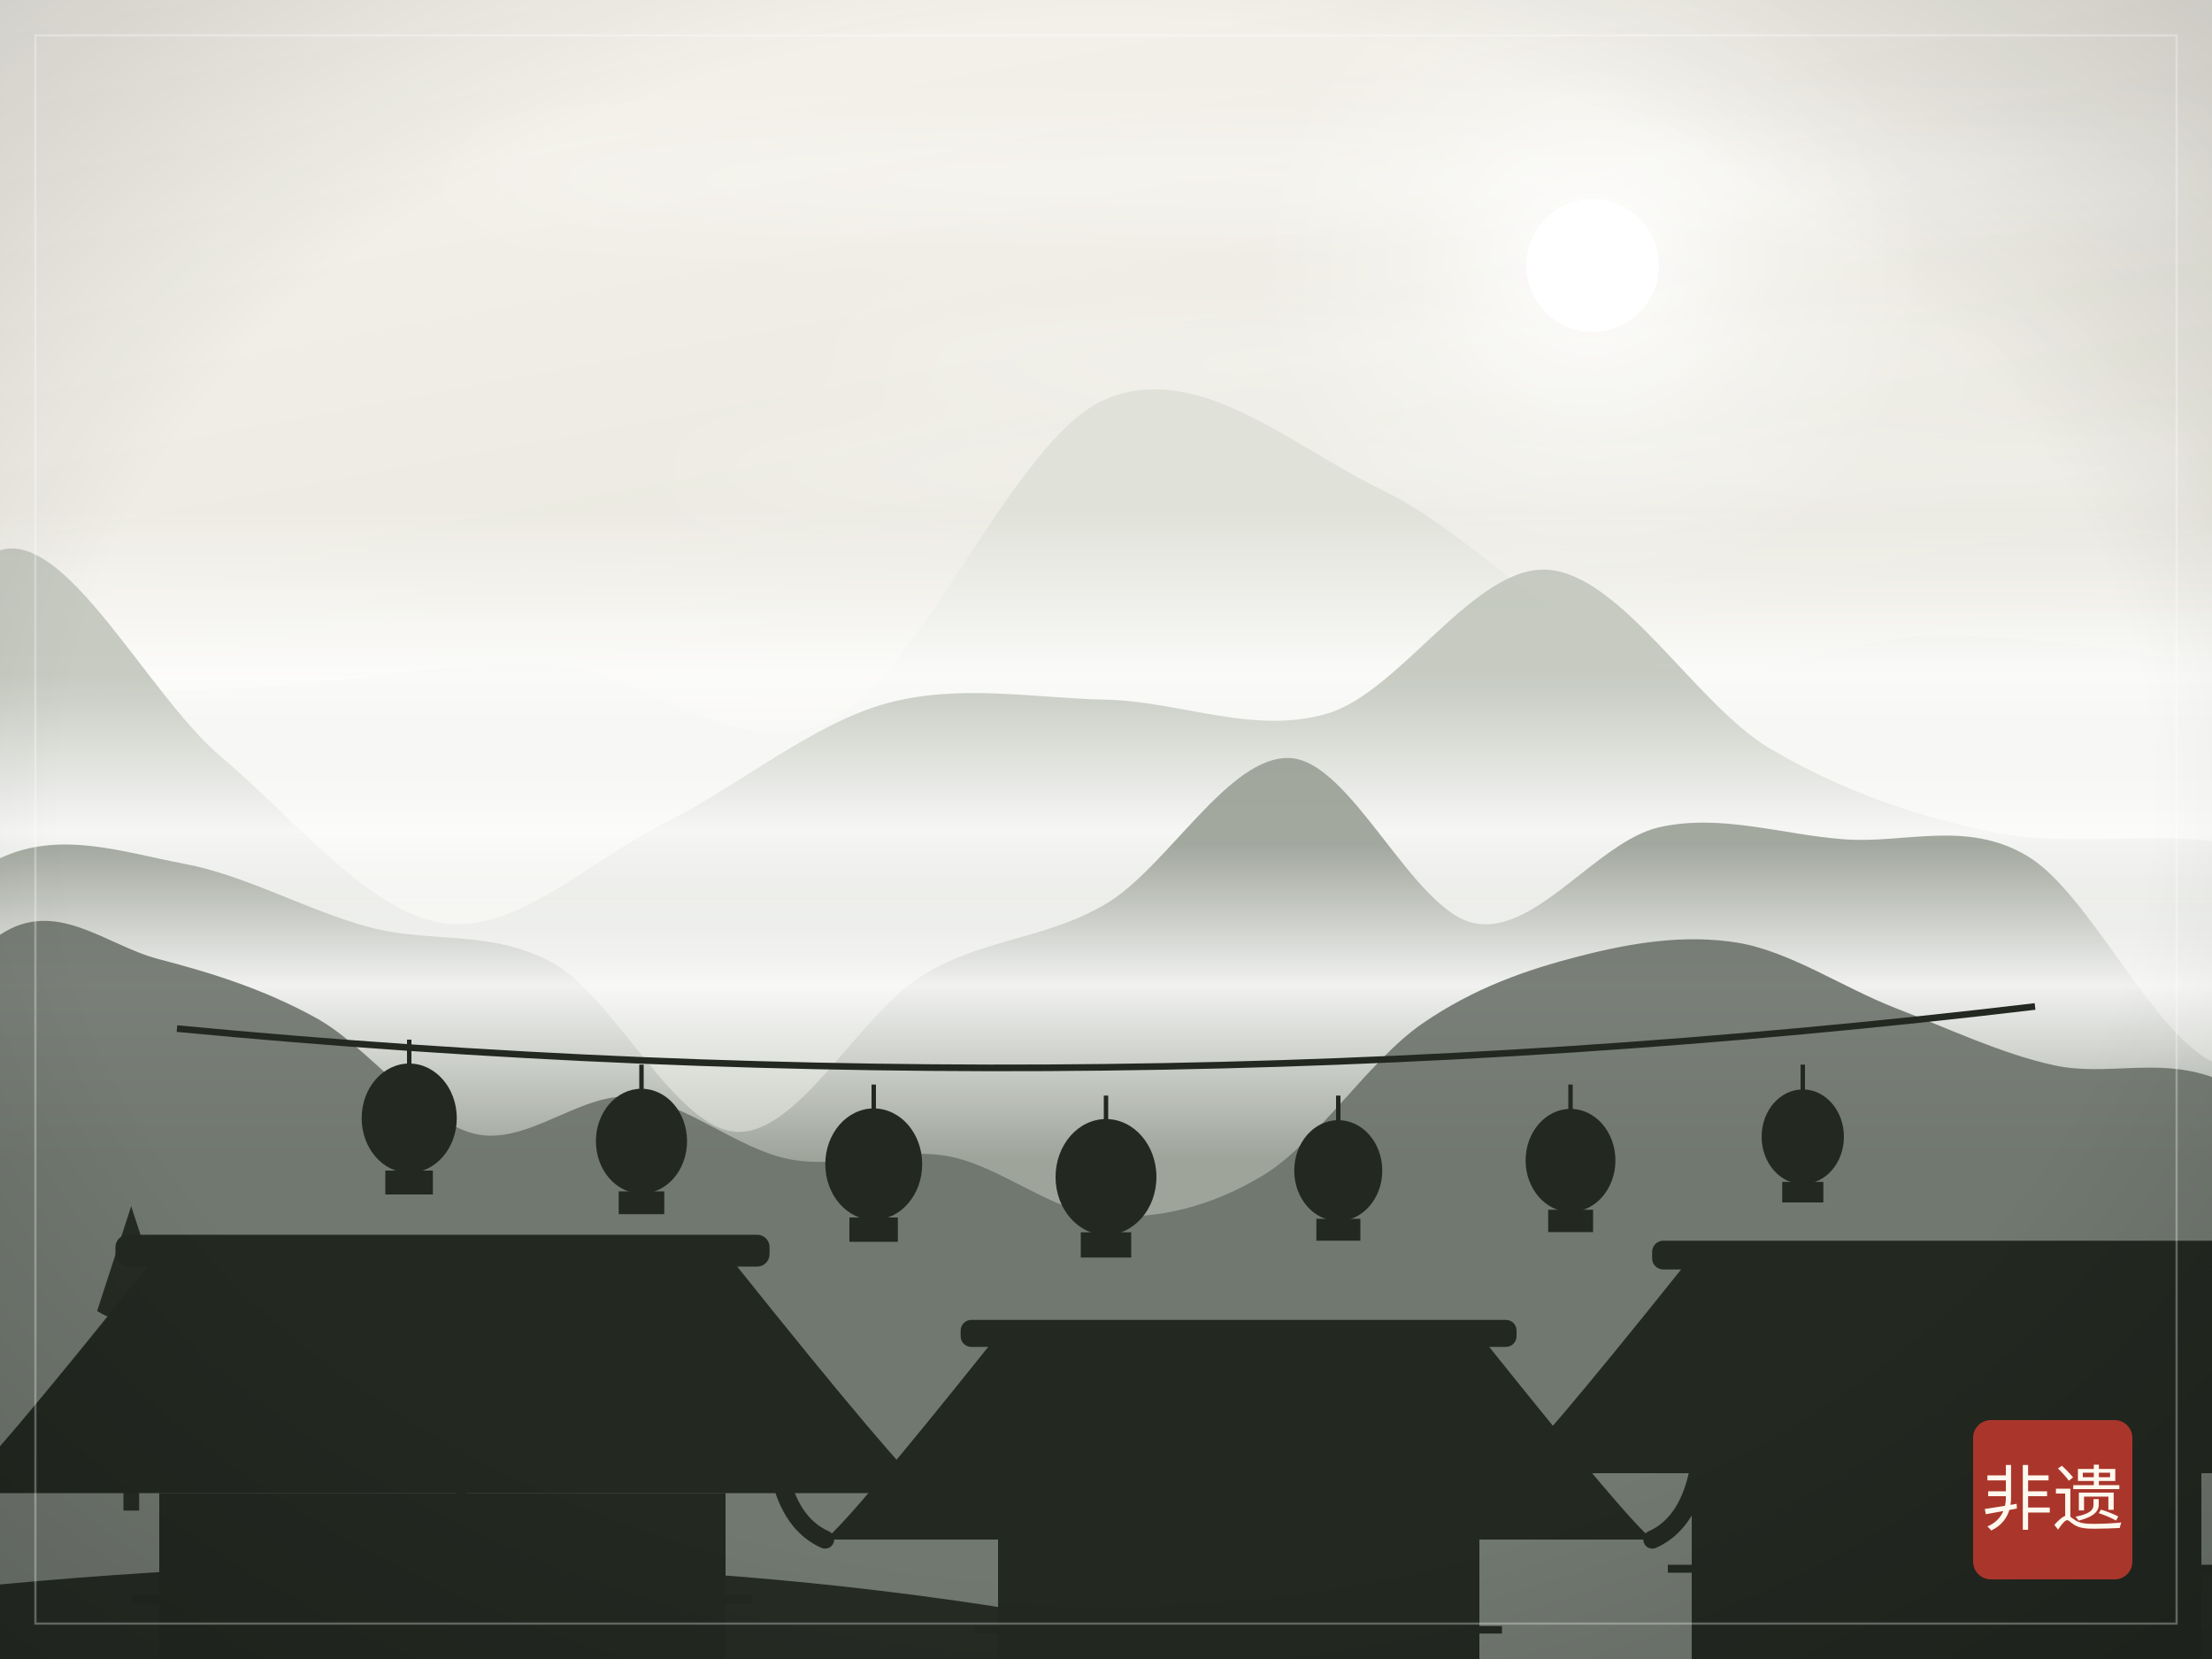
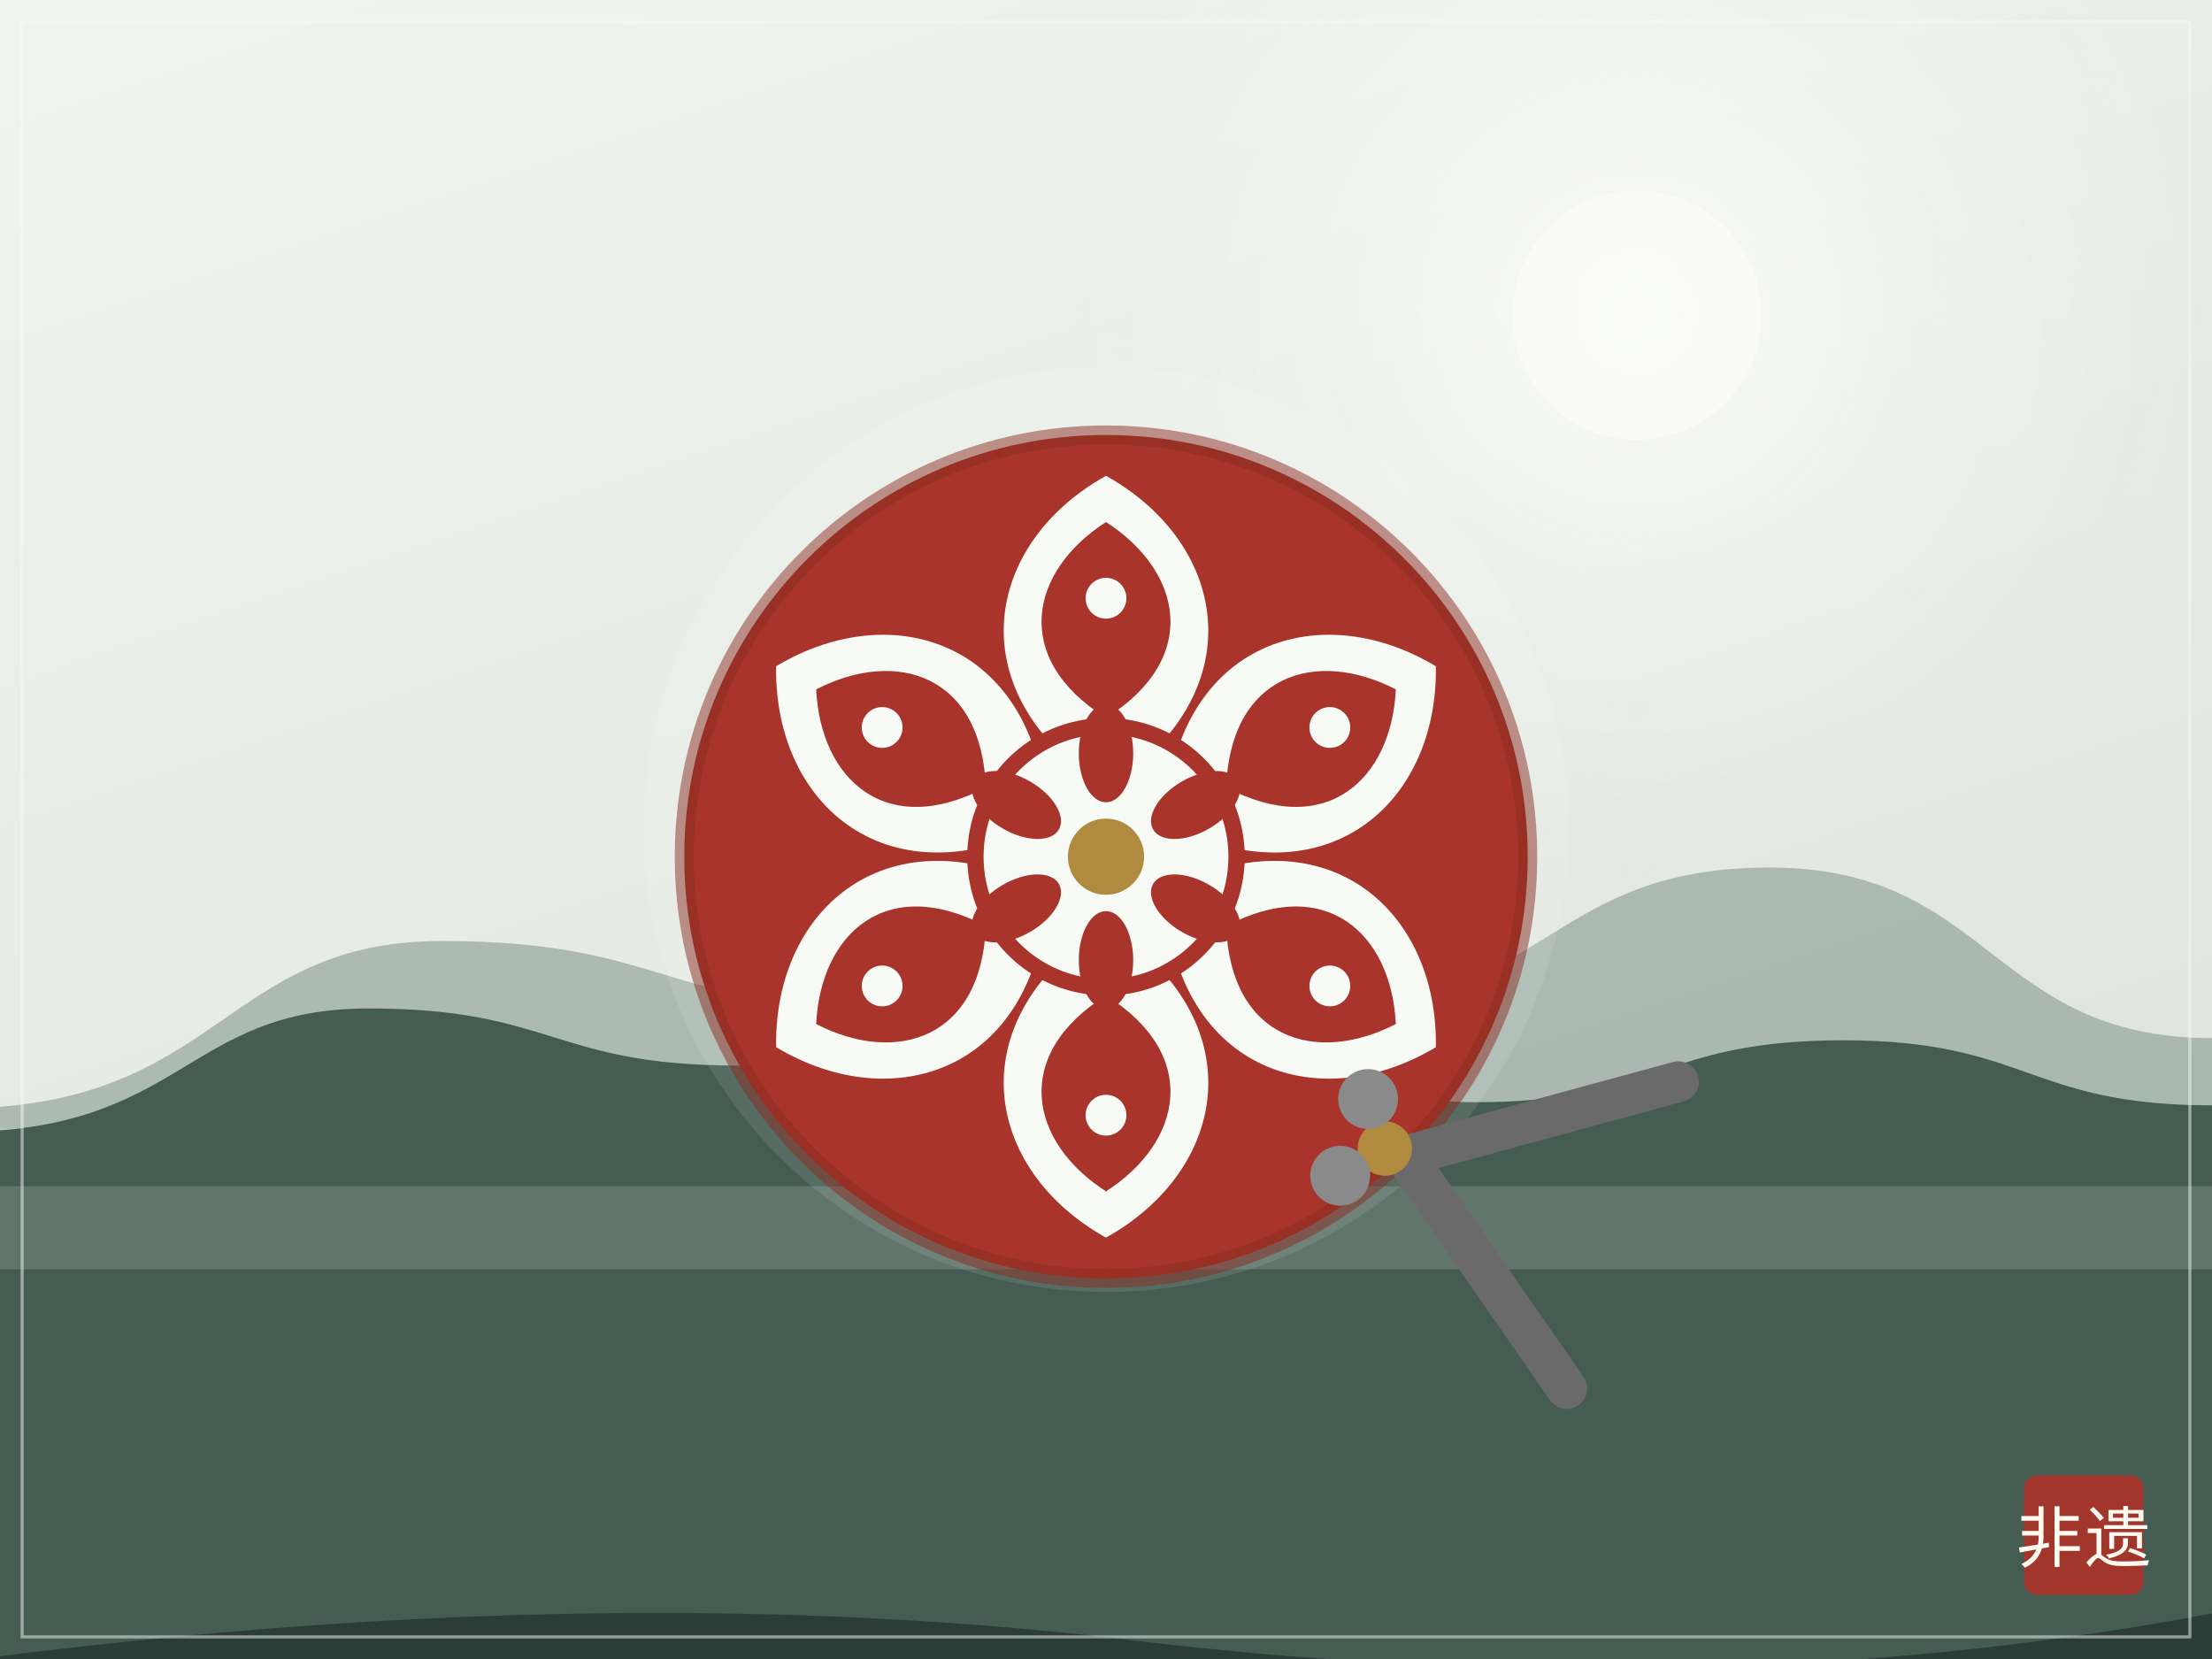
- <svg xmlns="http://www.w3.org/2000/svg" viewBox="0 0 1000 750" width="1000" height="750" role="img" aria-label="国际非遗节">
+ <svg xmlns="http://www.w3.org/2000/svg" viewBox="0 0 1000 750" width="1000" height="750" role="img" aria-label="非遗">
  <defs>
-     <linearGradient id="skya208" x1="0" y1="0" x2="0.25" y2="1">
-       <stop offset="0" stop-color="#f6f3ec" />
-       <stop offset="0.58" stop-color="#e6e5dc" />
-       <stop offset="1" stop-color="#cfd2c8" />
+     <linearGradient id="sky" x1="0.1" y1="0" x2="0.55" y2="1">
+       <stop offset="0" stop-color="#f0f3f0" />
+       <stop offset="0.55" stop-color="#e6ebe6" />
+       <stop offset="1" stop-color="#dbe3dc" />
    </linearGradient>
-     <linearGradient id="wata208" x1="0" y1="0" x2="0" y2="1">
-       <stop offset="0" stop-color="#eaeae0" />
-       <stop offset="1" stop-color="#b9bbb0" />
+     <radialGradient id="glow">
+       <stop offset="0" stop-color="#fbfcf8" stop-opacity="0.95" />
+       <stop offset="0.45" stop-color="#fbfcf8" stop-opacity="0.35" />
+       <stop offset="1" stop-color="#fbfcf8" stop-opacity="0" />
+     </radialGradient>
+     <linearGradient id="wat" x1="0" y1="0" x2="0" y2="1">
+       <stop offset="0" stop-color="#d8e2da" />
+       <stop offset="1" stop-color="#e6ebe6" />
    </linearGradient>
-     <radialGradient id="glowa208">
-       <stop offset="0" stop-color="#ffffff" stop-opacity="0.9" />
-       <stop offset="0.55" stop-color="#ffffff" stop-opacity="0.28" />
-       <stop offset="1" stop-color="#ffffff" stop-opacity="0" />
+     <radialGradient id="vig" cx="0.5" cy="0.45" r="0.76">
+       <stop offset="0.55" stop-color="#000" stop-opacity="0" />
+       <stop offset="1" stop-color="#000" stop-opacity="0.2" />
    </radialGradient>
-     <linearGradient id="mista208" x1="0" y1="0" x2="0" y2="1">
-       <stop offset="0" stop-color="#ffffff" stop-opacity="0" />
-       <stop offset="0.45" stop-color="#ffffff" stop-opacity="0.85" />
-       <stop offset="1" stop-color="#ffffff" stop-opacity="0" />
-     </linearGradient>
-     <radialGradient id="viga208" cx="0.5" cy="0.48" r="0.78">
-       <stop offset="0.6" stop-color="#000" stop-opacity="0" />
-       <stop offset="1" stop-color="#000" stop-opacity="0.20" />
-     </radialGradient>
-     <filter id="softa208" x="-30%" y="-30%" width="160%" height="160%">
-       <feGaussianBlur stdDeviation="18" />
-     </filter>
  </defs>
-   <rect width="1000" height="750" fill="url(#skya208)" />
-   <circle cx="720" cy="120" r="150" fill="url(#glowa208)" />
-   <circle cx="720" cy="120" r="30" fill="#ffffff" opacity="0.95" />
-   <g filter="url(#softa208)" opacity="0.5" fill="#ffffff">
-     <ellipse cx="665.8" cy="80.7" rx="462.1" ry="15.6" />
-     <ellipse cx="660.3" cy="162.3" rx="279" ry="11.6" />
-     <ellipse cx="766.8" cy="213.2" rx="461.8" ry="11.9" />
+   <rect x="0" y="0" width="1000" height="750" fill="url(#sky)" />
+   <circle cx="740" cy="142.5" r="255" fill="url(#glow)" />
+   <circle cx="740" cy="142.5" r="56.3" fill="#fbfcf8" opacity="0.9" />
+   <path d="M-20 760 L-20 501.1 C100 501.1 100 425.4 200 425.4 C300 425.4 300 455.6 400 455.6 C500 455.6 500 454.1 600 454.1 C700 454.1 700 392.2 800 392.2 C900 392.2 900 469.3 1000 469.3 L1020 469.3 L1020 760 Z" fill="#7d918a" opacity="0.55" />
+   <rect x="0" y="510" width="1000" height="37.5" fill="#f8faf6" opacity="0.16" />
+   <path d="M-20 760 L-20 511.8 C83.3 511.8 83.3 455.9 166.7 455.9 C250 455.9 250 481.7 333.3 481.7 C416.7 481.7 416.7 440.3 500 440.3 C583.3 440.3 583.3 498.3 666.7 498.3 C750 498.3 750 470.3 833.3 470.3 C916.7 470.3 916.7 499.7 1000 499.7 L1020 499.7 L1020 760 Z" fill="#455c53" opacity="1" />
+   <rect x="0" y="536.3" width="1000" height="37.5" fill="#f8faf6" opacity="0.16" />
+   <path d="M-10 760 L-10 750 Q280 712.5 520 742.5 Q780 772.5 1010 727.5 L1010 760 Z" fill="#2a3b36" opacity="0.94" />
+   <g transform="translate(500 375) scale(6.15) translate(-50 -50)">
+     <circle cx="50" cy="50" r="34" fill="#fbfcf8" opacity="0.1" />
+     <circle cx="50" cy="52" r="31" fill="#a8342b" />
+     <circle cx="50" cy="52" r="31" fill="none" stroke="#8a2c22" stroke-width="1.4" opacity="0.5" />
+     <g transform="rotate(0 50 52)">
+       <path d="M50 24 C59 29 61 40 50 47 C39 40 41 29 50 24 Z" fill="#f8faf6" />
+       <path d="M50 27.4 C55.6 31 57 37.4 50 41.8 C43 37.4 44.4 31 50 27.4 Z" fill="#a8342b" />
+       <circle cx="50" cy="33" r="1.5" fill="#f8faf6" />
+     </g>
+     <g transform="rotate(60 50 52)">
+       <path d="M50 24 C59 29 61 40 50 47 C39 40 41 29 50 24 Z" fill="#f8faf6" />
+       <path d="M50 27.4 C55.6 31 57 37.4 50 41.8 C43 37.4 44.4 31 50 27.4 Z" fill="#a8342b" />
+       <circle cx="50" cy="33" r="1.5" fill="#f8faf6" />
+     </g>
+     <g transform="rotate(120 50 52)">
+       <path d="M50 24 C59 29 61 40 50 47 C39 40 41 29 50 24 Z" fill="#f8faf6" />
+       <path d="M50 27.4 C55.6 31 57 37.4 50 41.8 C43 37.4 44.4 31 50 27.4 Z" fill="#a8342b" />
+       <circle cx="50" cy="33" r="1.5" fill="#f8faf6" />
+     </g>
+     <g transform="rotate(180 50 52)">
+       <path d="M50 24 C59 29 61 40 50 47 C39 40 41 29 50 24 Z" fill="#f8faf6" />
+       <path d="M50 27.4 C55.6 31 57 37.4 50 41.8 C43 37.4 44.4 31 50 27.4 Z" fill="#a8342b" />
+       <circle cx="50" cy="33" r="1.5" fill="#f8faf6" />
+     </g>
+     <g transform="rotate(240 50 52)">
+       <path d="M50 24 C59 29 61 40 50 47 C39 40 41 29 50 24 Z" fill="#f8faf6" />
+       <path d="M50 27.4 C55.6 31 57 37.4 50 41.8 C43 37.4 44.4 31 50 27.4 Z" fill="#a8342b" />
+       <circle cx="50" cy="33" r="1.5" fill="#f8faf6" />
+     </g>
+     <g transform="rotate(300 50 52)">
+       <path d="M50 24 C59 29 61 40 50 47 C39 40 41 29 50 24 Z" fill="#f8faf6" />
+       <path d="M50 27.4 C55.6 31 57 37.4 50 41.8 C43 37.4 44.4 31 50 27.4 Z" fill="#a8342b" />
+       <circle cx="50" cy="33" r="1.5" fill="#f8faf6" />
+     </g>
+     <circle cx="50" cy="52" r="9.6" fill="#f8faf6" />
+     <circle cx="50" cy="52" r="9.6" fill="none" stroke="#a8342b" stroke-width="1.2" />
+     <g transform="rotate(0 50 52)">
+       <ellipse cx="50" cy="44.4" rx="2" ry="3.6" fill="#a8342b" />
+     </g>
+     <g transform="rotate(60 50 52)">
+       <ellipse cx="50" cy="44.4" rx="2" ry="3.6" fill="#a8342b" />
+     </g>
+     <g transform="rotate(120 50 52)">
+       <ellipse cx="50" cy="44.4" rx="2" ry="3.6" fill="#a8342b" />
+     </g>
+     <g transform="rotate(180 50 52)">
+       <ellipse cx="50" cy="44.4" rx="2" ry="3.6" fill="#a8342b" />
+     </g>
+     <g transform="rotate(240 50 52)">
+       <ellipse cx="50" cy="44.4" rx="2" ry="3.6" fill="#a8342b" />
+     </g>
+     <g transform="rotate(300 50 52)">
+       <ellipse cx="50" cy="44.4" rx="2" ry="3.6" fill="#a8342b" />
+     </g>
+     <circle cx="50" cy="52" r="2.8" fill="#b08a3e" />
+     <g transform="translate(72 74) rotate(20)">
+       <path d="M0 0 L17 -12" fill="none" stroke="#6a6a6a" stroke-width="3" stroke-linecap="round" stroke-linejoin="round" />
+       <path d="M0 0 L17 12" fill="none" stroke="#6a6a6a" stroke-width="3" stroke-linecap="round" stroke-linejoin="round" />
+       <circle cx="-1.6" cy="0" r="2" fill="#b08a3e" />
+       <circle cx="-4" cy="-3" r="2.2" fill="#8a8a8a" />
+       <circle cx="-4" cy="3" r="2.2" fill="#8a8a8a" />
+     </g>
  </g>
-   <path d="M-80,331.6 C-66.7,329.1 -34.2,320 0,316.5 C34.2,312.9 83.3,312.8 125,310.1 C166.7,307.5 208.3,298.1 250,300.7 C291.7,303.3 333.3,345.8 375,325.8 C416.7,305.7 458.3,197.8 500,180.4 C541.7,163 583.3,201.4 625,221.6 C666.7,241.8 708.3,290.6 750,301.5 C791.7,312.5 833.3,287.4 875,287.3 C916.7,287.2 965.8,293.7 1000,301.1 C1034.2,308.5 1066.7,326.5 1080,331.6 L1080,790 L-80,790 Z" fill="#e0e2d9" opacity="1" />
-   <rect x="0" y="230.3" width="1000" height="168.8" fill="url(#mista208)" />
-   <path d="M-80,399.3 C-66.7,374.2 -30,258.3 0,248.8 C30,239.3 66.7,314.1 100,342.2 C133.3,370.2 166.7,412.3 200,417.3 C233.3,422.4 266.7,388.9 300,372.3 C333.3,355.8 366.7,327.6 400,318.2 C433.3,308.9 466.7,315.6 500,316.3 C533.3,317 566.7,332.4 600,322.6 C633.3,312.8 666.7,255 700,257.6 C733.3,260.2 766.7,318.5 800,338.3 C833.3,358 866.7,369 900,376 C933.3,383 970,376.4 1000,380.3 C1030,384.2 1066.7,396.1 1080,399.3 L1080,790 L-80,790 Z" fill="#c1c5bb" opacity="0.9" />
-   <rect x="0" y="305.9" width="1000" height="155.6" fill="url(#mista208)" />
-   <path d="M-80,466.9 C-66.7,453.8 -27.2,400.7 0,388 C27.2,375.2 55.6,385.3 83.3,390.5 C111.1,395.7 138.9,411.6 166.7,419.1 C194.4,426.6 222.2,420 250,435.4 C277.8,450.8 305.6,510.8 333.3,511.7 C361.1,512.7 388.9,458.3 416.7,441.2 C444.4,424 472.2,425 500,408.6 C527.8,392.1 555.6,341.2 583.3,342.7 C611.1,344.2 638.9,412.2 666.7,417.4 C694.4,422.7 722.2,380.4 750,374 C777.8,367.7 805.6,377.3 833.3,379.4 C861.1,381.6 888.9,370.4 916.7,387.1 C944.4,403.8 972.8,466.6 1000,479.9 C1027.2,493.2 1066.7,469.1 1080,466.9 L1080,790 L-80,790 Z" fill="#9aa096" opacity="0.9" />
-   <rect x="0" y="381.4" width="1000" height="142.5" fill="url(#mista208)" />
-   <path d="M-80,534.6 C-66.7,516 -25.2,439.5 0,422.6 C25.2,405.8 47.6,427.2 71.4,433.5 C95.2,439.7 119,447 142.9,460.2 C166.7,473.3 190.5,506.5 214.3,512.5 C238.1,518.4 261.9,493.9 285.7,495.8 C309.5,497.8 333.3,519.6 357.1,524.1 C381,528.6 404.8,518.4 428.6,522.7 C452.4,527 476.2,548.4 500,549.8 C523.8,551.2 547.6,545.6 571.4,531.1 C595.2,516.6 619,479.3 642.9,462.8 C666.7,446.4 690.5,438.3 714.3,432.2 C738.1,426.1 761.9,422.3 785.7,426.2 C809.5,430.2 833.3,446.6 857.1,455.8 C881,465 904.8,476.4 928.6,481.6 C952.4,486.7 974.8,478 1000,486.9 C1025.2,495.7 1066.7,526.7 1080,534.6 L1080,790 L-80,790 Z" fill="#6d736b" opacity="0.9" />
-   <g fill="#232821" stroke="#232821">
-     <rect x="72" y="675" width="256" height="160" stroke="none" />
-     <path d="M-20,675 Q-6.8,664.6 68,571 L332,571 Q406.8,664.6 420,675 Z" stroke="none" />
-     <rect x="52.2" y="558.2" width="295.7" height="14.4" rx="5.6" stroke="none" />
-     <path d="M-20,675 q-18,-8 -24,-34" stroke-width="9.6" fill="none" stroke-linecap="round" />
-     <path d="M420,675 q18,-8 24,-34" stroke-width="9.6" fill="none" stroke-linecap="round" />
-     <rect x="164" y="707" width="72" height="120" fill="none" stroke-width="5.2" />
-     <line x1="60" y1="723" x2="340" y2="723" stroke-width="4" />
-   </g>
-   <g fill="#232821" stroke="#232821">
-     <rect x="451.2" y="696" width="217.6" height="136" stroke="none" />
-     <path d="M373,696 Q384.2,687.2 447.8,607.6 L672.2,607.6 Q735.8,687.2 747,696 Z" stroke="none" />
-     <rect x="434.3" y="596.7" width="251.3" height="12.2" rx="4.8" stroke="none" />
-     <path d="M373,696 q-15.3,-6.8 -20.4,-28.9" stroke-width="8.2" fill="none" stroke-linecap="round" />
-     <path d="M747,696 q15.3,-6.8 20.4,-28.9" stroke-width="8.2" fill="none" stroke-linecap="round" />
-     <rect x="529.4" y="723.2" width="61.2" height="102" fill="none" stroke-width="4.4" />
-     <line x1="441" y1="736.8" x2="679" y2="736.8" stroke-width="3.4" />
-   </g>
-   <g fill="#232821" stroke="#232821">
-     <rect x="764.8" y="666" width="230.4" height="144" stroke="none" />
-     <path d="M682,666 Q693.9,656.6 761.2,572.4 L998.8,572.4 Q1066.1,656.6 1078,666 Z" stroke="none" />
-     <rect x="746.9" y="560.9" width="266.1" height="13" rx="5" stroke="none" />
-     <path d="M682,666 q-16.2,-7.2 -21.6,-30.6" stroke-width="8.6" fill="none" stroke-linecap="round" />
-     <path d="M1078,666 q16.2,-7.2 21.6,-30.6" stroke-width="8.6" fill="none" stroke-linecap="round" />
-     <rect x="847.6" y="694.8" width="64.8" height="108" fill="none" stroke-width="4.7" />
-     <line x1="754" y1="709.2" x2="1006" y2="709.2" stroke-width="3.6" />
-   </g>
-   <g fill="#232821" opacity="0.95">
-     <rect x="55.8" y="644.9" width="7.1" height="38" />
-     <path d="M59.3,602.2 L86.6,649.6 Q59.3,659.1 32.1,649.6 Z" />
-     <path d="M59.3,573.7 L80.7,621.2 Q59.3,630.7 38,621.2 Z" />
-     <path d="M59.3,545.3 L74.8,592.7 Q59.3,602.2 43.9,592.7 Z" />
-   </g>
-   <g fill="#232821" opacity="0.95">
-     <rect x="206.2" y="651.4" width="4.7" height="25.2" />
-     <path d="M208.6,623.1 L226.7,654.5 Q208.6,660.8 190.5,654.5 Z" />
-     <path d="M208.6,604.2 L222.7,635.6 Q208.6,641.9 194.4,635.6 Z" />
-     <path d="M208.6,585.3 L218.8,616.8 Q208.6,623.1 198.3,616.8 Z" />
-   </g>
-   <g fill="#232821">
-     <path d="M80,465 Q500,505 920,455" fill="none" stroke="#232821" stroke-width="3" />
-     <line x1="185" y1="470" x2="185" y2="484" stroke="#232821" stroke-width="2" />
-     <ellipse cx="185" cy="505.5" rx="21.5" ry="24.7" />
-     <rect x="174.2" y="529.2" width="21.5" height="10.8" />
-     <line x1="290" y1="481.3" x2="290" y2="495.3" stroke="#232821" stroke-width="2" />
-     <ellipse cx="290" cy="515.9" rx="20.6" ry="23.7" />
-     <rect x="279.7" y="538.6" width="20.6" height="10.3" />
-     <line x1="395" y1="490.3" x2="395" y2="504.3" stroke="#232821" stroke-width="2" />
-     <ellipse cx="395" cy="526.3" rx="21.9" ry="25.2" />
-     <rect x="384" y="550.4" width="21.9" height="11" />
-     <line x1="500" y1="495.3" x2="500" y2="509.3" stroke="#232821" stroke-width="2" />
-     <ellipse cx="500" cy="532.1" rx="22.8" ry="26.2" />
-     <rect x="488.6" y="557.1" width="22.8" height="11.4" />
-     <line x1="605" y1="495.3" x2="605" y2="509.3" stroke="#232821" stroke-width="2" />
-     <ellipse cx="605" cy="529.2" rx="19.9" ry="22.8" />
-     <rect x="595.1" y="551" width="19.9" height="9.9" />
-     <line x1="710" y1="490.3" x2="710" y2="504.3" stroke="#232821" stroke-width="2" />
-     <ellipse cx="710" cy="524.6" rx="20.3" ry="23.3" />
-     <rect x="699.9" y="546.9" width="20.3" height="10.1" />
-     <line x1="815" y1="481.3" x2="815" y2="495.3" stroke="#232821" stroke-width="2" />
-     <ellipse cx="815" cy="513.9" rx="18.6" ry="21.4" />
-     <rect x="805.7" y="534.3" width="18.6" height="9.3" />
-   </g>
-   <path d="M0,716.3 Q280,690 520,738.8 T1000,708.8 L1000,750 L0,750 Z" fill="#232821" opacity="0.96" />
-   <rect width="1000" height="750" fill="url(#viga208)" />
-   <rect x="16" y="16" width="968" height="718" fill="none" stroke="#ffffff" stroke-opacity="0.3" stroke-width="1" />
-   <g>
-     <rect x="892" y="642" width="72" height="72" rx="8" fill="#b5372c" opacity="0.92" />
-     <text x="928" y="689" text-anchor="middle" font-family="Songti SC, STSong, SimSun, serif" font-size="32" fill="#fff8ee">非遗</text>
-   </g>
+   <rect x="10" y="10" width="980" height="730" fill="none" stroke="#f8faf6" stroke-opacity="0.5" stroke-width="1.4" />
+   <rect x="915" y="667" width="54" height="54" rx="6" fill="#a8342b" opacity="0.94" />
+   <text x="942" y="706" font-size="30" fill="#fff9f0" text-anchor="middle" font-family="Songti SC, Noto Serif SC, SimSun, serif" letter-spacing="1">非遗</text>
</svg>
